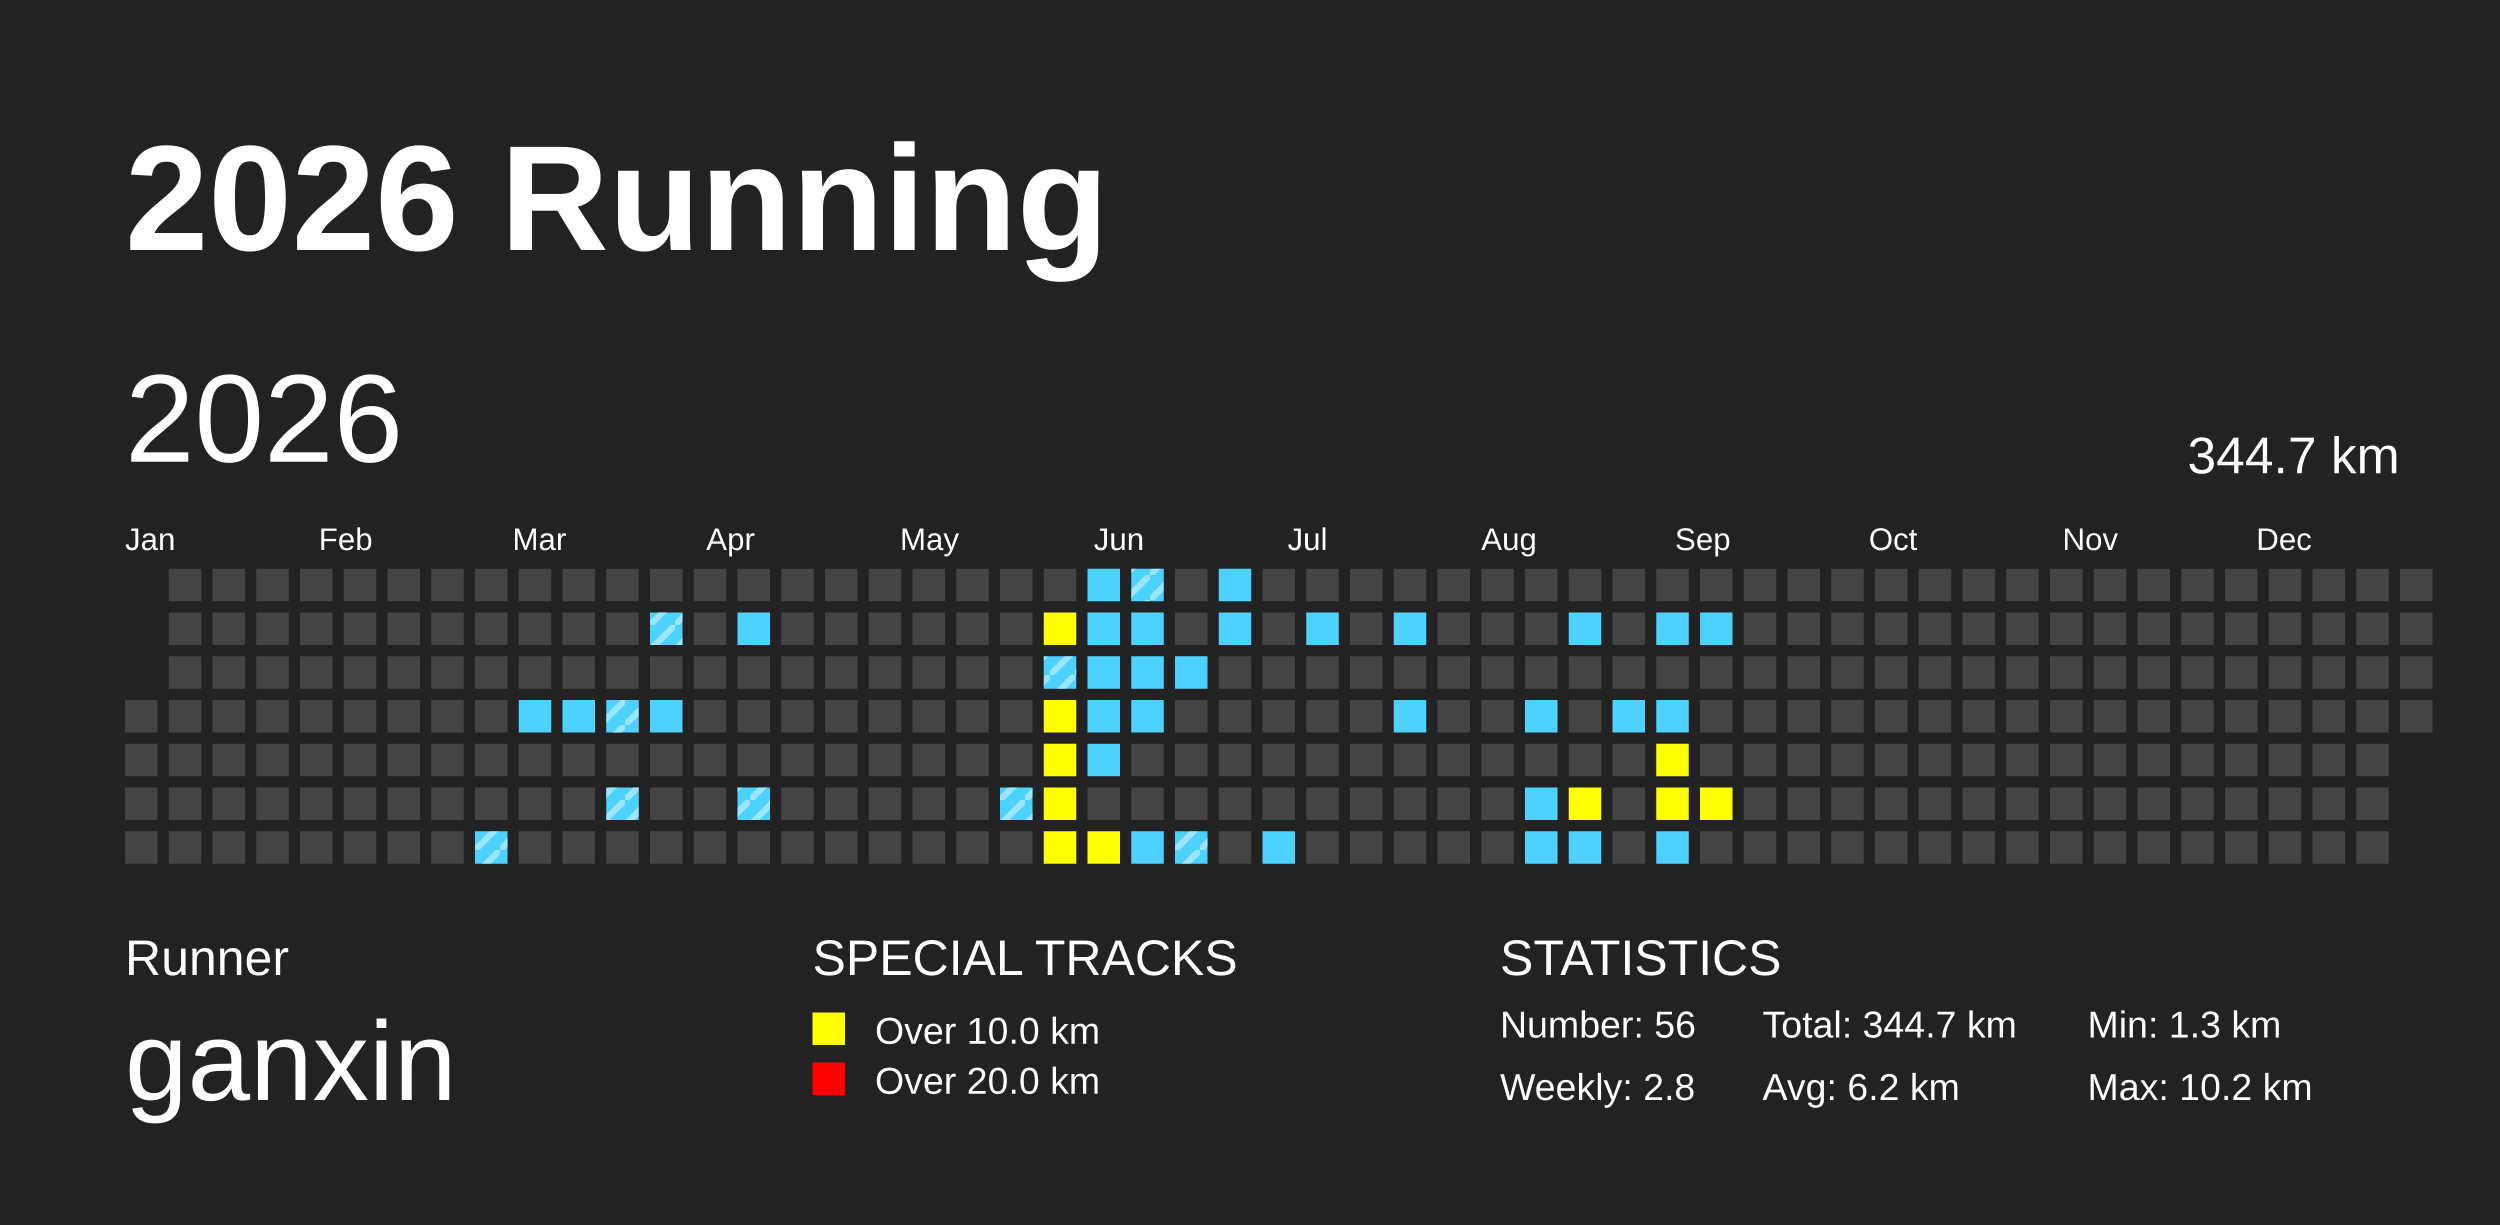
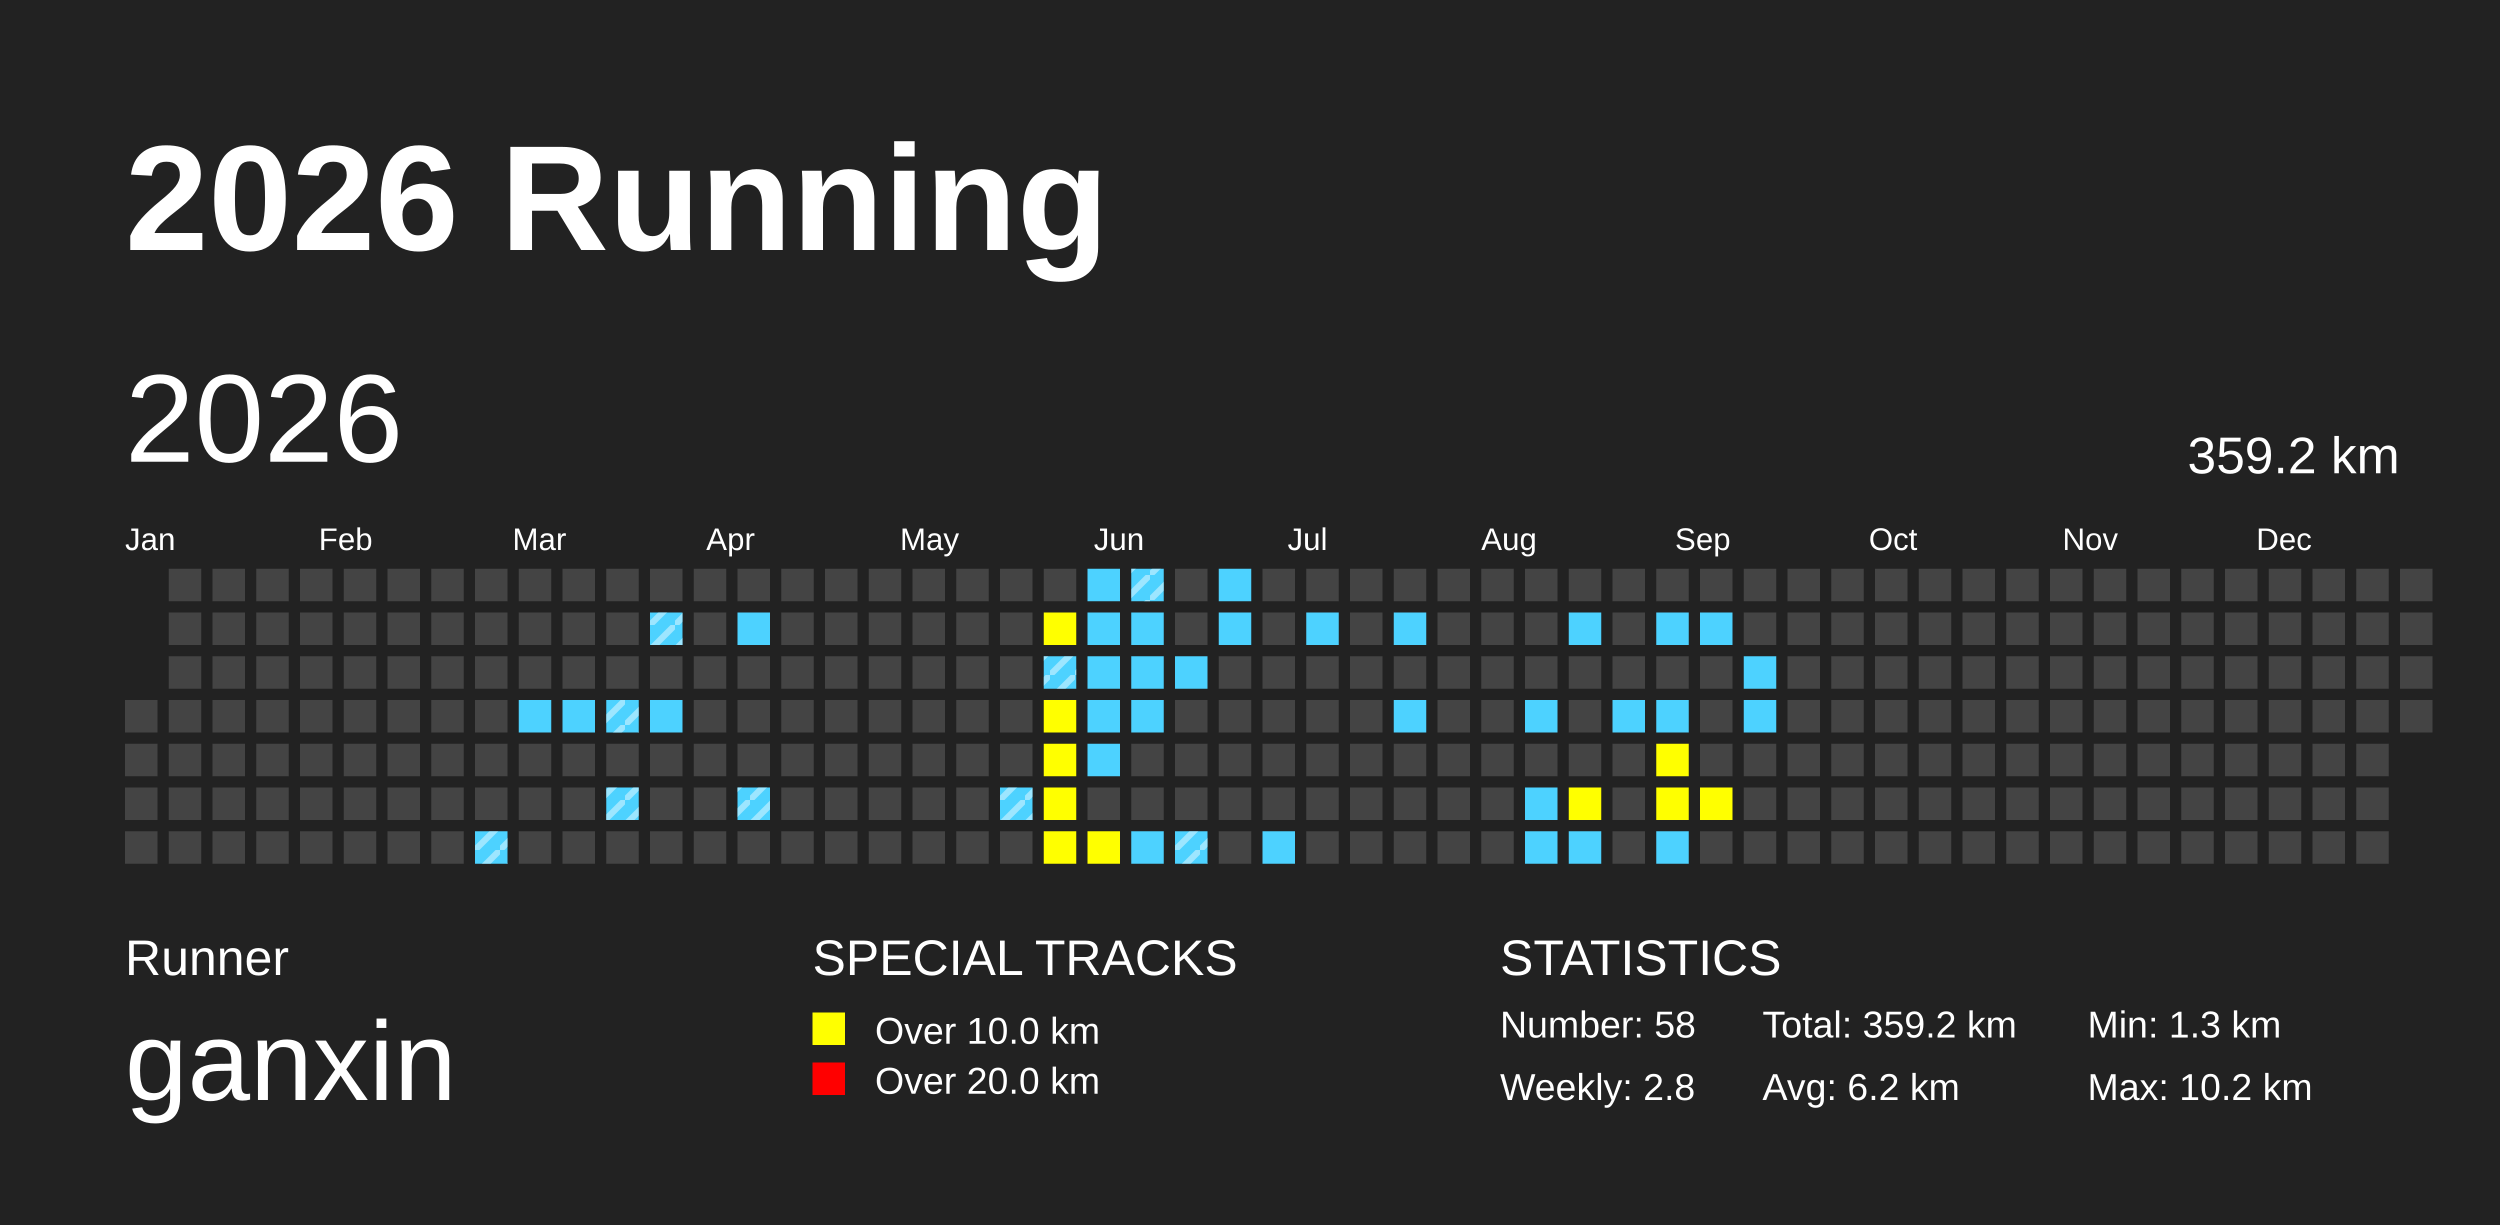
<svg xmlns="http://www.w3.org/2000/svg" baseProfile="full" height="98mm" version="1.1" viewBox="0,0,200,98" width="200mm">
  <defs>
    <pattern height="2" id="indoor-stripe" patternUnits="userSpaceOnUse" width="2">
      <line stroke="white" stroke-opacity="0.45" stroke-width="0.5" x1="0" x2="2" y1="2" y2="0" />
    </pattern>
  </defs>
  <rect fill="#222222" height="98" width="200" x="0" y="0" />
  <text fill="#FFFFFF" style="font-size:12px; font-family:Arial; font-weight:bold;" x="10" y="20">2026 Running</text>
  <text fill="#FFFFFF" style="font-size:4px; font-family:Arial" x="10" y="78">Runner</text>
  <text fill="#FFFFFF" style="font-size:9px; font-family:Arial" x="10" y="88">ganxin</text>
  <text fill="#FFFFFF" style="font-size:4px; font-family:Arial" x="65" y="78">SPECIAL TRACKS</text>
  <rect fill="yellow" height="2.6" width="2.6" x="65" y="81" />
  <text fill="#FFFFFF" style="font-size:3px; font-family:Arial" x="70" y="83.5">Over 10.0 km</text>
  <rect fill="red" height="2.6" width="2.6" x="65" y="85" />
  <text fill="#FFFFFF" style="font-size:3px; font-family:Arial" x="70" y="87.5">Over 20.0 km</text>
  <text fill="#FFFFFF" style="font-size:4px; font-family:Arial" x="120" y="78">STATISTICS</text>
-   <text fill="#FFFFFF" style="font-size:3px; font-family:Arial" x="120" y="83">Number: 56</text>
+   <text fill="#FFFFFF" style="font-size:3px; font-family:Arial" x="120" y="83">Number: 58</text>
  <text fill="#FFFFFF" style="font-size:3px; font-family:Arial" x="120" y="88">Weekly: 2.8</text>
-   <text fill="#FFFFFF" style="font-size:3px; font-family:Arial" x="141" y="83">Total: 344.7 km</text>
+   <text fill="#FFFFFF" style="font-size:3px; font-family:Arial" x="141" y="83">Total: 359.2 km</text>
  <text fill="#FFFFFF" style="font-size:3px; font-family:Arial" x="141" y="88">Avg: 6.2 km</text>
  <text fill="#FFFFFF" style="font-size:3px; font-family:Arial" x="167" y="83">Min: 1.3 km</text>
  <text fill="#FFFFFF" style="font-size:3px; font-family:Arial" x="167" y="88">Max: 10.2 km</text>
  <text dominant-baseline="hanging" fill="#FFFFFF" style="font-size:10.0px; font-family:Arial;" x="10" y="30">2026</text>
-   <text dominant-baseline="hanging" fill="#FFFFFF" style="font-size:4.125px; font-family:Arial;" x="175" y="35">344.7 km</text>
+   <text dominant-baseline="hanging" fill="#FFFFFF" style="font-size:4.125px; font-family:Arial;" x="175" y="35">359.2 km</text>
  <text fill="#FFFFFF" style="font-size:2.5px; font-family:Arial" x="10.0" y="44">Jan</text>
  <text fill="#FFFFFF" style="font-size:2.5px; font-family:Arial" x="25.5" y="44">Feb</text>
  <text fill="#FFFFFF" style="font-size:2.5px; font-family:Arial" x="41.0" y="44">Mar</text>
  <text fill="#FFFFFF" style="font-size:2.5px; font-family:Arial" x="56.5" y="44">Apr</text>
  <text fill="#FFFFFF" style="font-size:2.5px; font-family:Arial" x="72.0" y="44">May</text>
  <text fill="#FFFFFF" style="font-size:2.5px; font-family:Arial" x="87.5" y="44">Jun</text>
  <text fill="#FFFFFF" style="font-size:2.5px; font-family:Arial" x="103.0" y="44">Jul</text>
  <text fill="#FFFFFF" style="font-size:2.5px; font-family:Arial" x="118.5" y="44">Aug</text>
  <text fill="#FFFFFF" style="font-size:2.5px; font-family:Arial" x="134.0" y="44">Sep</text>
  <text fill="#FFFFFF" style="font-size:2.5px; font-family:Arial" x="149.5" y="44">Oct</text>
  <text fill="#FFFFFF" style="font-size:2.5px; font-family:Arial" x="165.0" y="44">Nov</text>
  <text fill="#FFFFFF" style="font-size:2.5px; font-family:Arial" x="180.5" y="44">Dec</text>
  <rect fill="#444444" height="2.6" width="2.6" x="10.0" y="56.0" />
  <rect fill="#444444" height="2.6" width="2.6" x="10.0" y="59.5" />
  <rect fill="#444444" height="2.6" width="2.6" x="10.0" y="63.0" />
  <rect fill="#444444" height="2.6" width="2.6" x="10.0" y="66.5" />
  <rect fill="#444444" height="2.6" width="2.6" x="13.5" y="45.5" />
  <rect fill="#444444" height="2.6" width="2.6" x="13.5" y="49.0" />
  <rect fill="#444444" height="2.6" width="2.6" x="13.5" y="52.5" />
  <rect fill="#444444" height="2.6" width="2.6" x="13.5" y="56.0" />
  <rect fill="#444444" height="2.6" width="2.6" x="13.5" y="59.5" />
  <rect fill="#444444" height="2.6" width="2.6" x="13.5" y="63.0" />
  <rect fill="#444444" height="2.6" width="2.6" x="13.5" y="66.5" />
  <rect fill="#444444" height="2.6" width="2.6" x="17.0" y="45.5" />
  <rect fill="#444444" height="2.6" width="2.6" x="17.0" y="49.0" />
  <rect fill="#444444" height="2.6" width="2.6" x="17.0" y="52.5" />
  <rect fill="#444444" height="2.6" width="2.6" x="17.0" y="56.0" />
  <rect fill="#444444" height="2.6" width="2.6" x="17.0" y="59.5" />
  <rect fill="#444444" height="2.6" width="2.6" x="17.0" y="63.0" />
  <rect fill="#444444" height="2.6" width="2.6" x="17.0" y="66.5" />
  <rect fill="#444444" height="2.6" width="2.6" x="20.5" y="45.5" />
  <rect fill="#444444" height="2.6" width="2.6" x="20.5" y="49.0" />
  <rect fill="#444444" height="2.6" width="2.6" x="20.5" y="52.5" />
  <rect fill="#444444" height="2.6" width="2.6" x="20.5" y="56.0" />
  <rect fill="#444444" height="2.6" width="2.6" x="20.5" y="59.5" />
  <rect fill="#444444" height="2.6" width="2.6" x="20.5" y="63.0" />
  <rect fill="#444444" height="2.6" width="2.6" x="20.5" y="66.5" />
  <rect fill="#444444" height="2.6" width="2.6" x="24.0" y="45.5" />
  <rect fill="#444444" height="2.6" width="2.6" x="24.0" y="49.0" />
  <rect fill="#444444" height="2.6" width="2.6" x="24.0" y="52.5" />
  <rect fill="#444444" height="2.6" width="2.6" x="24.0" y="56.0" />
  <rect fill="#444444" height="2.6" width="2.6" x="24.0" y="59.5" />
  <rect fill="#444444" height="2.6" width="2.6" x="24.0" y="63.0" />
  <rect fill="#444444" height="2.6" width="2.6" x="24.0" y="66.5" />
  <rect fill="#444444" height="2.6" width="2.6" x="27.5" y="45.5" />
  <rect fill="#444444" height="2.6" width="2.6" x="27.5" y="49.0" />
  <rect fill="#444444" height="2.6" width="2.6" x="27.5" y="52.5" />
  <rect fill="#444444" height="2.6" width="2.6" x="27.5" y="56.0" />
  <rect fill="#444444" height="2.6" width="2.6" x="27.5" y="59.5" />
  <rect fill="#444444" height="2.6" width="2.6" x="27.5" y="63.0" />
  <rect fill="#444444" height="2.6" width="2.6" x="27.5" y="66.5" />
  <rect fill="#444444" height="2.6" width="2.6" x="31.0" y="45.5" />
  <rect fill="#444444" height="2.6" width="2.6" x="31.0" y="49.0" />
  <rect fill="#444444" height="2.6" width="2.6" x="31.0" y="52.5" />
  <rect fill="#444444" height="2.6" width="2.6" x="31.0" y="56.0" />
  <rect fill="#444444" height="2.6" width="2.6" x="31.0" y="59.5" />
  <rect fill="#444444" height="2.6" width="2.6" x="31.0" y="63.0" />
  <rect fill="#444444" height="2.6" width="2.6" x="31.0" y="66.5" />
  <rect fill="#444444" height="2.6" width="2.6" x="34.5" y="45.5" />
  <rect fill="#444444" height="2.6" width="2.6" x="34.5" y="49.0" />
  <rect fill="#444444" height="2.6" width="2.6" x="34.5" y="52.5" />
  <rect fill="#444444" height="2.6" width="2.6" x="34.5" y="56.0" />
  <rect fill="#444444" height="2.6" width="2.6" x="34.5" y="59.5" />
  <rect fill="#444444" height="2.6" width="2.6" x="34.5" y="63.0" />
  <rect fill="#444444" height="2.6" width="2.6" x="34.5" y="66.5" />
  <rect fill="#444444" height="2.6" width="2.6" x="38.0" y="45.5" />
  <rect fill="#444444" height="2.6" width="2.6" x="38.0" y="49.0" />
  <rect fill="#444444" height="2.6" width="2.6" x="38.0" y="52.5" />
  <rect fill="#444444" height="2.6" width="2.6" x="38.0" y="56.0" />
  <rect fill="#444444" height="2.6" width="2.6" x="38.0" y="59.5" />
  <rect fill="#444444" height="2.6" width="2.6" x="38.0" y="63.0" />
  <rect fill="#4DD2FF" height="2.6" width="2.6" x="38.0" y="66.5" />
  <rect fill="url(#indoor-stripe)" height="2.6" style="pointer-events: none;" width="2.6" x="38.0" y="66.5" />
  <rect fill="#444444" height="2.6" width="2.6" x="41.5" y="45.5" />
  <rect fill="#444444" height="2.6" width="2.6" x="41.5" y="49.0" />
  <rect fill="#444444" height="2.6" width="2.6" x="41.5" y="52.5" />
  <rect fill="#4DD2FF" height="2.6" width="2.6" x="41.5" y="56.0" />
  <rect fill="#444444" height="2.6" width="2.6" x="41.5" y="59.5" />
  <rect fill="#444444" height="2.6" width="2.6" x="41.5" y="63.0" />
  <rect fill="#444444" height="2.6" width="2.6" x="41.5" y="66.5" />
  <rect fill="#444444" height="2.6" width="2.6" x="45.0" y="45.5" />
  <rect fill="#444444" height="2.6" width="2.6" x="45.0" y="49.0" />
  <rect fill="#444444" height="2.6" width="2.6" x="45.0" y="52.5" />
  <rect fill="#4DD2FF" height="2.6" width="2.6" x="45.0" y="56.0" />
  <rect fill="#444444" height="2.6" width="2.6" x="45.0" y="59.5" />
  <rect fill="#444444" height="2.6" width="2.6" x="45.0" y="63.0" />
  <rect fill="#444444" height="2.6" width="2.6" x="45.0" y="66.5" />
  <rect fill="#444444" height="2.6" width="2.6" x="48.5" y="45.5" />
  <rect fill="#444444" height="2.6" width="2.6" x="48.5" y="49.0" />
  <rect fill="#444444" height="2.6" width="2.6" x="48.5" y="52.5" />
  <rect fill="#4DD2FF" height="2.6" width="2.6" x="48.5" y="56.0" />
  <rect fill="url(#indoor-stripe)" height="2.6" style="pointer-events: none;" width="2.6" x="48.5" y="56.0" />
  <rect fill="#444444" height="2.6" width="2.6" x="48.5" y="59.5" />
  <rect fill="#4DD2FF" height="2.6" width="2.6" x="48.5" y="63.0" />
  <rect fill="url(#indoor-stripe)" height="2.6" style="pointer-events: none;" width="2.6" x="48.5" y="63.0" />
  <rect fill="#444444" height="2.6" width="2.6" x="48.5" y="66.5" />
  <rect fill="#444444" height="2.6" width="2.6" x="52.0" y="45.5" />
  <rect fill="#4DD2FF" height="2.6" width="2.6" x="52.0" y="49.0" />
  <rect fill="url(#indoor-stripe)" height="2.6" style="pointer-events: none;" width="2.6" x="52.0" y="49.0" />
  <rect fill="#444444" height="2.6" width="2.6" x="52.0" y="52.5" />
  <rect fill="#4DD2FF" height="2.6" width="2.6" x="52.0" y="56.0" />
  <rect fill="#444444" height="2.6" width="2.6" x="52.0" y="59.5" />
  <rect fill="#444444" height="2.6" width="2.6" x="52.0" y="63.0" />
  <rect fill="#444444" height="2.6" width="2.6" x="52.0" y="66.5" />
  <rect fill="#444444" height="2.6" width="2.6" x="55.5" y="45.5" />
  <rect fill="#444444" height="2.6" width="2.6" x="55.5" y="49.0" />
  <rect fill="#444444" height="2.6" width="2.6" x="55.5" y="52.5" />
  <rect fill="#444444" height="2.6" width="2.6" x="55.5" y="56.0" />
  <rect fill="#444444" height="2.6" width="2.6" x="55.5" y="59.5" />
  <rect fill="#444444" height="2.6" width="2.6" x="55.5" y="63.0" />
  <rect fill="#444444" height="2.6" width="2.6" x="55.5" y="66.5" />
  <rect fill="#444444" height="2.6" width="2.6" x="59.0" y="45.5" />
  <rect fill="#4DD2FF" height="2.6" width="2.6" x="59.0" y="49.0" />
  <rect fill="#444444" height="2.6" width="2.6" x="59.0" y="52.5" />
  <rect fill="#444444" height="2.6" width="2.6" x="59.0" y="56.0" />
  <rect fill="#444444" height="2.6" width="2.6" x="59.0" y="59.5" />
  <rect fill="#4DD2FF" height="2.6" width="2.6" x="59.0" y="63.0" />
  <rect fill="url(#indoor-stripe)" height="2.6" style="pointer-events: none;" width="2.6" x="59.0" y="63.0" />
  <rect fill="#444444" height="2.6" width="2.6" x="59.0" y="66.5" />
  <rect fill="#444444" height="2.6" width="2.6" x="62.5" y="45.5" />
  <rect fill="#444444" height="2.6" width="2.6" x="62.5" y="49.0" />
  <rect fill="#444444" height="2.6" width="2.6" x="62.5" y="52.5" />
  <rect fill="#444444" height="2.6" width="2.6" x="62.5" y="56.0" />
  <rect fill="#444444" height="2.6" width="2.6" x="62.5" y="59.5" />
  <rect fill="#444444" height="2.6" width="2.6" x="62.5" y="63.0" />
  <rect fill="#444444" height="2.6" width="2.6" x="62.5" y="66.5" />
  <rect fill="#444444" height="2.6" width="2.6" x="66.0" y="45.5" />
  <rect fill="#444444" height="2.6" width="2.6" x="66.0" y="49.0" />
  <rect fill="#444444" height="2.6" width="2.6" x="66.0" y="52.5" />
  <rect fill="#444444" height="2.6" width="2.6" x="66.0" y="56.0" />
  <rect fill="#444444" height="2.6" width="2.6" x="66.0" y="59.5" />
  <rect fill="#444444" height="2.6" width="2.6" x="66.0" y="63.0" />
  <rect fill="#444444" height="2.6" width="2.6" x="66.0" y="66.5" />
  <rect fill="#444444" height="2.6" width="2.6" x="69.5" y="45.5" />
  <rect fill="#444444" height="2.6" width="2.6" x="69.5" y="49.0" />
  <rect fill="#444444" height="2.6" width="2.6" x="69.5" y="52.5" />
  <rect fill="#444444" height="2.6" width="2.6" x="69.5" y="56.0" />
  <rect fill="#444444" height="2.6" width="2.6" x="69.5" y="59.5" />
  <rect fill="#444444" height="2.6" width="2.6" x="69.5" y="63.0" />
  <rect fill="#444444" height="2.6" width="2.6" x="69.5" y="66.5" />
  <rect fill="#444444" height="2.6" width="2.6" x="73.0" y="45.5" />
  <rect fill="#444444" height="2.6" width="2.6" x="73.0" y="49.0" />
  <rect fill="#444444" height="2.6" width="2.6" x="73.0" y="52.5" />
  <rect fill="#444444" height="2.6" width="2.6" x="73.0" y="56.0" />
  <rect fill="#444444" height="2.6" width="2.6" x="73.0" y="59.5" />
  <rect fill="#444444" height="2.6" width="2.6" x="73.0" y="63.0" />
  <rect fill="#444444" height="2.6" width="2.6" x="73.0" y="66.5" />
  <rect fill="#444444" height="2.6" width="2.6" x="76.5" y="45.5" />
  <rect fill="#444444" height="2.6" width="2.6" x="76.5" y="49.0" />
  <rect fill="#444444" height="2.6" width="2.6" x="76.5" y="52.5" />
  <rect fill="#444444" height="2.6" width="2.6" x="76.5" y="56.0" />
  <rect fill="#444444" height="2.6" width="2.6" x="76.5" y="59.5" />
  <rect fill="#444444" height="2.6" width="2.6" x="76.5" y="63.0" />
  <rect fill="#444444" height="2.6" width="2.6" x="76.5" y="66.5" />
  <rect fill="#444444" height="2.6" width="2.6" x="80.0" y="45.5" />
  <rect fill="#444444" height="2.6" width="2.6" x="80.0" y="49.0" />
  <rect fill="#444444" height="2.6" width="2.6" x="80.0" y="52.5" />
  <rect fill="#444444" height="2.6" width="2.6" x="80.0" y="56.0" />
  <rect fill="#444444" height="2.6" width="2.6" x="80.0" y="59.5" />
  <rect fill="#4DD2FF" height="2.6" width="2.6" x="80.0" y="63.0" />
  <rect fill="url(#indoor-stripe)" height="2.6" style="pointer-events: none;" width="2.6" x="80.0" y="63.0" />
  <rect fill="#444444" height="2.6" width="2.6" x="80.0" y="66.5" />
  <rect fill="#444444" height="2.6" width="2.6" x="83.5" y="45.5" />
  <rect fill="yellow" height="2.6" width="2.6" x="83.5" y="49.0" />
  <rect fill="#4DD2FF" height="2.6" width="2.6" x="83.5" y="52.5" />
  <rect fill="url(#indoor-stripe)" height="2.6" style="pointer-events: none;" width="2.6" x="83.5" y="52.5" />
  <rect fill="yellow" height="2.6" width="2.6" x="83.5" y="56.0" />
  <rect fill="yellow" height="2.6" width="2.6" x="83.5" y="59.5" />
  <rect fill="yellow" height="2.6" width="2.6" x="83.5" y="63.0" />
  <rect fill="yellow" height="2.6" width="2.6" x="83.5" y="66.5" />
  <rect fill="#4DD2FF" height="2.6" width="2.6" x="87.0" y="45.5" />
  <rect fill="#4DD2FF" height="2.6" width="2.6" x="87.0" y="49.0" />
  <rect fill="#4DD2FF" height="2.6" width="2.6" x="87.0" y="52.5" />
  <rect fill="#4DD2FF" height="2.6" width="2.6" x="87.0" y="56.0" />
  <rect fill="#4DD2FF" height="2.6" width="2.6" x="87.0" y="59.5" />
  <rect fill="#444444" height="2.6" width="2.6" x="87.0" y="63.0" />
  <rect fill="yellow" height="2.6" width="2.6" x="87.0" y="66.5" />
  <rect fill="#4DD2FF" height="2.6" width="2.6" x="90.5" y="45.5" />
  <rect fill="url(#indoor-stripe)" height="2.6" style="pointer-events: none;" width="2.6" x="90.5" y="45.5" />
  <rect fill="#4DD2FF" height="2.6" width="2.6" x="90.5" y="49.0" />
  <rect fill="#4DD2FF" height="2.6" width="2.6" x="90.5" y="52.5" />
  <rect fill="#4DD2FF" height="2.6" width="2.6" x="90.5" y="56.0" />
  <rect fill="#444444" height="2.6" width="2.6" x="90.5" y="59.5" />
  <rect fill="#444444" height="2.6" width="2.6" x="90.5" y="63.0" />
  <rect fill="#4DD2FF" height="2.6" width="2.6" x="90.5" y="66.5" />
  <rect fill="#444444" height="2.6" width="2.6" x="94.0" y="45.5" />
  <rect fill="#444444" height="2.6" width="2.6" x="94.0" y="49.0" />
  <rect fill="#4DD2FF" height="2.6" width="2.6" x="94.0" y="52.5" />
  <rect fill="#444444" height="2.6" width="2.6" x="94.0" y="56.0" />
  <rect fill="#444444" height="2.6" width="2.6" x="94.0" y="59.5" />
  <rect fill="#444444" height="2.6" width="2.6" x="94.0" y="63.0" />
  <rect fill="#4DD2FF" height="2.6" width="2.6" x="94.0" y="66.5" />
  <rect fill="url(#indoor-stripe)" height="2.6" style="pointer-events: none;" width="2.6" x="94.0" y="66.5" />
  <rect fill="#4DD2FF" height="2.6" width="2.6" x="97.5" y="45.5" />
  <rect fill="#4DD2FF" height="2.6" width="2.6" x="97.5" y="49.0" />
  <rect fill="#444444" height="2.6" width="2.6" x="97.5" y="52.5" />
  <rect fill="#444444" height="2.6" width="2.6" x="97.5" y="56.0" />
  <rect fill="#444444" height="2.6" width="2.6" x="97.5" y="59.5" />
  <rect fill="#444444" height="2.6" width="2.6" x="97.5" y="63.0" />
  <rect fill="#444444" height="2.6" width="2.6" x="97.5" y="66.5" />
  <rect fill="#444444" height="2.6" width="2.6" x="101.0" y="45.5" />
  <rect fill="#444444" height="2.6" width="2.6" x="101.0" y="49.0" />
  <rect fill="#444444" height="2.6" width="2.6" x="101.0" y="52.5" />
  <rect fill="#444444" height="2.6" width="2.6" x="101.0" y="56.0" />
  <rect fill="#444444" height="2.6" width="2.6" x="101.0" y="59.5" />
  <rect fill="#444444" height="2.6" width="2.6" x="101.0" y="63.0" />
  <rect fill="#4DD2FF" height="2.6" width="2.6" x="101.0" y="66.5" />
  <rect fill="#444444" height="2.6" width="2.6" x="104.5" y="45.5" />
  <rect fill="#4DD2FF" height="2.6" width="2.6" x="104.5" y="49.0" />
  <rect fill="#444444" height="2.6" width="2.6" x="104.5" y="52.5" />
  <rect fill="#444444" height="2.6" width="2.6" x="104.5" y="56.0" />
  <rect fill="#444444" height="2.6" width="2.6" x="104.5" y="59.5" />
  <rect fill="#444444" height="2.6" width="2.6" x="104.5" y="63.0" />
  <rect fill="#444444" height="2.6" width="2.6" x="104.5" y="66.5" />
  <rect fill="#444444" height="2.6" width="2.6" x="108.0" y="45.5" />
  <rect fill="#444444" height="2.6" width="2.6" x="108.0" y="49.0" />
  <rect fill="#444444" height="2.6" width="2.6" x="108.0" y="52.5" />
  <rect fill="#444444" height="2.6" width="2.6" x="108.0" y="56.0" />
  <rect fill="#444444" height="2.6" width="2.6" x="108.0" y="59.5" />
  <rect fill="#444444" height="2.6" width="2.6" x="108.0" y="63.0" />
  <rect fill="#444444" height="2.6" width="2.6" x="108.0" y="66.5" />
  <rect fill="#444444" height="2.6" width="2.6" x="111.5" y="45.5" />
  <rect fill="#4DD2FF" height="2.6" width="2.6" x="111.5" y="49.0" />
  <rect fill="#444444" height="2.6" width="2.6" x="111.5" y="52.5" />
  <rect fill="#4DD2FF" height="2.6" width="2.6" x="111.5" y="56.0" />
  <rect fill="#444444" height="2.6" width="2.6" x="111.5" y="59.5" />
  <rect fill="#444444" height="2.6" width="2.6" x="111.5" y="63.0" />
  <rect fill="#444444" height="2.6" width="2.6" x="111.5" y="66.5" />
  <rect fill="#444444" height="2.6" width="2.6" x="115.0" y="45.5" />
  <rect fill="#444444" height="2.6" width="2.6" x="115.0" y="49.0" />
  <rect fill="#444444" height="2.6" width="2.6" x="115.0" y="52.5" />
  <rect fill="#444444" height="2.6" width="2.6" x="115.0" y="56.0" />
  <rect fill="#444444" height="2.6" width="2.6" x="115.0" y="59.5" />
  <rect fill="#444444" height="2.6" width="2.6" x="115.0" y="63.0" />
  <rect fill="#444444" height="2.6" width="2.6" x="115.0" y="66.5" />
  <rect fill="#444444" height="2.6" width="2.6" x="118.5" y="45.5" />
  <rect fill="#444444" height="2.6" width="2.6" x="118.5" y="49.0" />
  <rect fill="#444444" height="2.6" width="2.6" x="118.5" y="52.5" />
  <rect fill="#444444" height="2.6" width="2.6" x="118.5" y="56.0" />
  <rect fill="#444444" height="2.6" width="2.6" x="118.5" y="59.5" />
  <rect fill="#444444" height="2.6" width="2.6" x="118.5" y="63.0" />
  <rect fill="#444444" height="2.6" width="2.6" x="118.5" y="66.5" />
  <rect fill="#444444" height="2.6" width="2.6" x="122.0" y="45.5" />
  <rect fill="#444444" height="2.6" width="2.6" x="122.0" y="49.0" />
  <rect fill="#444444" height="2.6" width="2.6" x="122.0" y="52.5" />
  <rect fill="#4DD2FF" height="2.6" width="2.6" x="122.0" y="56.0" />
  <rect fill="#444444" height="2.6" width="2.6" x="122.0" y="59.5" />
  <rect fill="#4DD2FF" height="2.6" width="2.6" x="122.0" y="63.0" />
  <rect fill="#4DD2FF" height="2.6" width="2.6" x="122.0" y="66.5" />
  <rect fill="#444444" height="2.6" width="2.6" x="125.5" y="45.5" />
  <rect fill="#4DD2FF" height="2.6" width="2.6" x="125.5" y="49.0" />
  <rect fill="#444444" height="2.6" width="2.6" x="125.5" y="52.5" />
  <rect fill="#444444" height="2.6" width="2.6" x="125.5" y="56.0" />
  <rect fill="#444444" height="2.6" width="2.6" x="125.5" y="59.5" />
  <rect fill="yellow" height="2.6" width="2.6" x="125.5" y="63.0" />
  <rect fill="#4DD2FF" height="2.6" width="2.6" x="125.5" y="66.5" />
  <rect fill="#444444" height="2.6" width="2.6" x="129.0" y="45.5" />
  <rect fill="#444444" height="2.6" width="2.6" x="129.0" y="49.0" />
  <rect fill="#444444" height="2.6" width="2.6" x="129.0" y="52.5" />
  <rect fill="#4DD2FF" height="2.6" width="2.6" x="129.0" y="56.0" />
  <rect fill="#444444" height="2.6" width="2.6" x="129.0" y="59.5" />
  <rect fill="#444444" height="2.6" width="2.6" x="129.0" y="63.0" />
  <rect fill="#444444" height="2.6" width="2.6" x="129.0" y="66.5" />
  <rect fill="#444444" height="2.6" width="2.6" x="132.5" y="45.5" />
  <rect fill="#4DD2FF" height="2.6" width="2.6" x="132.5" y="49.0" />
  <rect fill="#444444" height="2.6" width="2.6" x="132.5" y="52.5" />
  <rect fill="#4DD2FF" height="2.6" width="2.6" x="132.5" y="56.0" />
  <rect fill="yellow" height="2.6" width="2.6" x="132.5" y="59.5" />
  <rect fill="yellow" height="2.6" width="2.6" x="132.5" y="63.0" />
  <rect fill="#4DD2FF" height="2.6" width="2.6" x="132.5" y="66.5" />
  <rect fill="#444444" height="2.6" width="2.6" x="136.0" y="45.5" />
  <rect fill="#4DD2FF" height="2.6" width="2.6" x="136.0" y="49.0" />
  <rect fill="#444444" height="2.6" width="2.6" x="136.0" y="52.5" />
  <rect fill="#444444" height="2.6" width="2.6" x="136.0" y="56.0" />
  <rect fill="#444444" height="2.6" width="2.6" x="136.0" y="59.5" />
  <rect fill="yellow" height="2.6" width="2.6" x="136.0" y="63.0" />
  <rect fill="#444444" height="2.6" width="2.6" x="136.0" y="66.5" />
  <rect fill="#444444" height="2.6" width="2.6" x="139.5" y="45.5" />
  <rect fill="#444444" height="2.6" width="2.6" x="139.5" y="49.0" />
-   <rect fill="#444444" height="2.6" width="2.6" x="139.5" y="52.5" />
-   <rect fill="#444444" height="2.6" width="2.6" x="139.5" y="56.0" />
+   <rect fill="#4DD2FF" height="2.6" width="2.6" x="139.5" y="52.5" />
+   <rect fill="#4DD2FF" height="2.6" width="2.6" x="139.5" y="56.0" />
  <rect fill="#444444" height="2.6" width="2.6" x="139.5" y="59.5" />
  <rect fill="#444444" height="2.6" width="2.6" x="139.5" y="63.0" />
  <rect fill="#444444" height="2.6" width="2.6" x="139.5" y="66.5" />
  <rect fill="#444444" height="2.6" width="2.6" x="143.0" y="45.5" />
  <rect fill="#444444" height="2.6" width="2.6" x="143.0" y="49.0" />
  <rect fill="#444444" height="2.6" width="2.6" x="143.0" y="52.5" />
  <rect fill="#444444" height="2.6" width="2.6" x="143.0" y="56.0" />
  <rect fill="#444444" height="2.6" width="2.6" x="143.0" y="59.5" />
  <rect fill="#444444" height="2.6" width="2.6" x="143.0" y="63.0" />
  <rect fill="#444444" height="2.6" width="2.6" x="143.0" y="66.5" />
  <rect fill="#444444" height="2.6" width="2.6" x="146.5" y="45.5" />
  <rect fill="#444444" height="2.6" width="2.6" x="146.5" y="49.0" />
  <rect fill="#444444" height="2.6" width="2.6" x="146.5" y="52.5" />
  <rect fill="#444444" height="2.6" width="2.6" x="146.5" y="56.0" />
  <rect fill="#444444" height="2.6" width="2.6" x="146.5" y="59.5" />
  <rect fill="#444444" height="2.6" width="2.6" x="146.5" y="63.0" />
  <rect fill="#444444" height="2.6" width="2.6" x="146.5" y="66.5" />
  <rect fill="#444444" height="2.6" width="2.6" x="150.0" y="45.5" />
  <rect fill="#444444" height="2.6" width="2.6" x="150.0" y="49.0" />
  <rect fill="#444444" height="2.6" width="2.6" x="150.0" y="52.5" />
  <rect fill="#444444" height="2.6" width="2.6" x="150.0" y="56.0" />
  <rect fill="#444444" height="2.6" width="2.6" x="150.0" y="59.5" />
  <rect fill="#444444" height="2.6" width="2.6" x="150.0" y="63.0" />
  <rect fill="#444444" height="2.6" width="2.6" x="150.0" y="66.5" />
  <rect fill="#444444" height="2.6" width="2.6" x="153.5" y="45.5" />
  <rect fill="#444444" height="2.6" width="2.6" x="153.5" y="49.0" />
  <rect fill="#444444" height="2.6" width="2.6" x="153.5" y="52.5" />
  <rect fill="#444444" height="2.6" width="2.6" x="153.5" y="56.0" />
  <rect fill="#444444" height="2.6" width="2.6" x="153.5" y="59.5" />
  <rect fill="#444444" height="2.6" width="2.6" x="153.5" y="63.0" />
  <rect fill="#444444" height="2.6" width="2.6" x="153.5" y="66.5" />
  <rect fill="#444444" height="2.6" width="2.6" x="157.0" y="45.5" />
  <rect fill="#444444" height="2.6" width="2.6" x="157.0" y="49.0" />
  <rect fill="#444444" height="2.6" width="2.6" x="157.0" y="52.5" />
  <rect fill="#444444" height="2.6" width="2.6" x="157.0" y="56.0" />
  <rect fill="#444444" height="2.6" width="2.6" x="157.0" y="59.5" />
  <rect fill="#444444" height="2.6" width="2.6" x="157.0" y="63.0" />
  <rect fill="#444444" height="2.6" width="2.6" x="157.0" y="66.5" />
  <rect fill="#444444" height="2.6" width="2.6" x="160.5" y="45.5" />
  <rect fill="#444444" height="2.6" width="2.6" x="160.5" y="49.0" />
  <rect fill="#444444" height="2.6" width="2.6" x="160.5" y="52.5" />
  <rect fill="#444444" height="2.6" width="2.6" x="160.5" y="56.0" />
  <rect fill="#444444" height="2.6" width="2.6" x="160.5" y="59.5" />
  <rect fill="#444444" height="2.6" width="2.6" x="160.5" y="63.0" />
  <rect fill="#444444" height="2.6" width="2.6" x="160.5" y="66.5" />
  <rect fill="#444444" height="2.6" width="2.6" x="164.0" y="45.5" />
  <rect fill="#444444" height="2.6" width="2.6" x="164.0" y="49.0" />
  <rect fill="#444444" height="2.6" width="2.6" x="164.0" y="52.5" />
  <rect fill="#444444" height="2.6" width="2.6" x="164.0" y="56.0" />
  <rect fill="#444444" height="2.6" width="2.6" x="164.0" y="59.5" />
  <rect fill="#444444" height="2.6" width="2.6" x="164.0" y="63.0" />
  <rect fill="#444444" height="2.6" width="2.6" x="164.0" y="66.5" />
  <rect fill="#444444" height="2.6" width="2.6" x="167.5" y="45.5" />
  <rect fill="#444444" height="2.6" width="2.6" x="167.5" y="49.0" />
  <rect fill="#444444" height="2.6" width="2.6" x="167.5" y="52.5" />
  <rect fill="#444444" height="2.6" width="2.6" x="167.5" y="56.0" />
  <rect fill="#444444" height="2.6" width="2.6" x="167.5" y="59.5" />
  <rect fill="#444444" height="2.6" width="2.6" x="167.5" y="63.0" />
  <rect fill="#444444" height="2.6" width="2.6" x="167.5" y="66.5" />
  <rect fill="#444444" height="2.6" width="2.6" x="171.0" y="45.5" />
  <rect fill="#444444" height="2.6" width="2.6" x="171.0" y="49.0" />
  <rect fill="#444444" height="2.6" width="2.6" x="171.0" y="52.5" />
  <rect fill="#444444" height="2.6" width="2.6" x="171.0" y="56.0" />
  <rect fill="#444444" height="2.6" width="2.6" x="171.0" y="59.5" />
  <rect fill="#444444" height="2.6" width="2.6" x="171.0" y="63.0" />
  <rect fill="#444444" height="2.6" width="2.6" x="171.0" y="66.5" />
  <rect fill="#444444" height="2.6" width="2.6" x="174.5" y="45.5" />
  <rect fill="#444444" height="2.6" width="2.6" x="174.5" y="49.0" />
  <rect fill="#444444" height="2.6" width="2.6" x="174.5" y="52.5" />
  <rect fill="#444444" height="2.6" width="2.6" x="174.5" y="56.0" />
  <rect fill="#444444" height="2.6" width="2.6" x="174.5" y="59.5" />
  <rect fill="#444444" height="2.6" width="2.6" x="174.5" y="63.0" />
  <rect fill="#444444" height="2.6" width="2.6" x="174.5" y="66.5" />
  <rect fill="#444444" height="2.6" width="2.6" x="178.0" y="45.5" />
  <rect fill="#444444" height="2.6" width="2.6" x="178.0" y="49.0" />
  <rect fill="#444444" height="2.6" width="2.6" x="178.0" y="52.5" />
  <rect fill="#444444" height="2.6" width="2.6" x="178.0" y="56.0" />
  <rect fill="#444444" height="2.6" width="2.6" x="178.0" y="59.5" />
  <rect fill="#444444" height="2.6" width="2.6" x="178.0" y="63.0" />
  <rect fill="#444444" height="2.6" width="2.6" x="178.0" y="66.5" />
  <rect fill="#444444" height="2.6" width="2.6" x="181.5" y="45.5" />
  <rect fill="#444444" height="2.6" width="2.6" x="181.5" y="49.0" />
  <rect fill="#444444" height="2.6" width="2.6" x="181.5" y="52.5" />
  <rect fill="#444444" height="2.6" width="2.6" x="181.5" y="56.0" />
  <rect fill="#444444" height="2.6" width="2.6" x="181.5" y="59.5" />
  <rect fill="#444444" height="2.6" width="2.6" x="181.5" y="63.0" />
  <rect fill="#444444" height="2.6" width="2.6" x="181.5" y="66.5" />
  <rect fill="#444444" height="2.6" width="2.6" x="185.0" y="45.5" />
  <rect fill="#444444" height="2.6" width="2.6" x="185.0" y="49.0" />
  <rect fill="#444444" height="2.6" width="2.6" x="185.0" y="52.5" />
  <rect fill="#444444" height="2.6" width="2.6" x="185.0" y="56.0" />
  <rect fill="#444444" height="2.6" width="2.6" x="185.0" y="59.5" />
  <rect fill="#444444" height="2.6" width="2.6" x="185.0" y="63.0" />
  <rect fill="#444444" height="2.6" width="2.6" x="185.0" y="66.5" />
  <rect fill="#444444" height="2.6" width="2.6" x="188.5" y="45.5" />
  <rect fill="#444444" height="2.6" width="2.6" x="188.5" y="49.0" />
  <rect fill="#444444" height="2.6" width="2.6" x="188.5" y="52.5" />
  <rect fill="#444444" height="2.6" width="2.6" x="188.5" y="56.0" />
  <rect fill="#444444" height="2.6" width="2.6" x="188.5" y="59.5" />
  <rect fill="#444444" height="2.6" width="2.6" x="188.5" y="63.0" />
  <rect fill="#444444" height="2.6" width="2.6" x="188.5" y="66.5" />
  <rect fill="#444444" height="2.6" width="2.6" x="192.0" y="45.5" />
  <rect fill="#444444" height="2.6" width="2.6" x="192.0" y="49.0" />
  <rect fill="#444444" height="2.6" width="2.6" x="192.0" y="52.5" />
  <rect fill="#444444" height="2.6" width="2.6" x="192.0" y="56.0" />
</svg>
